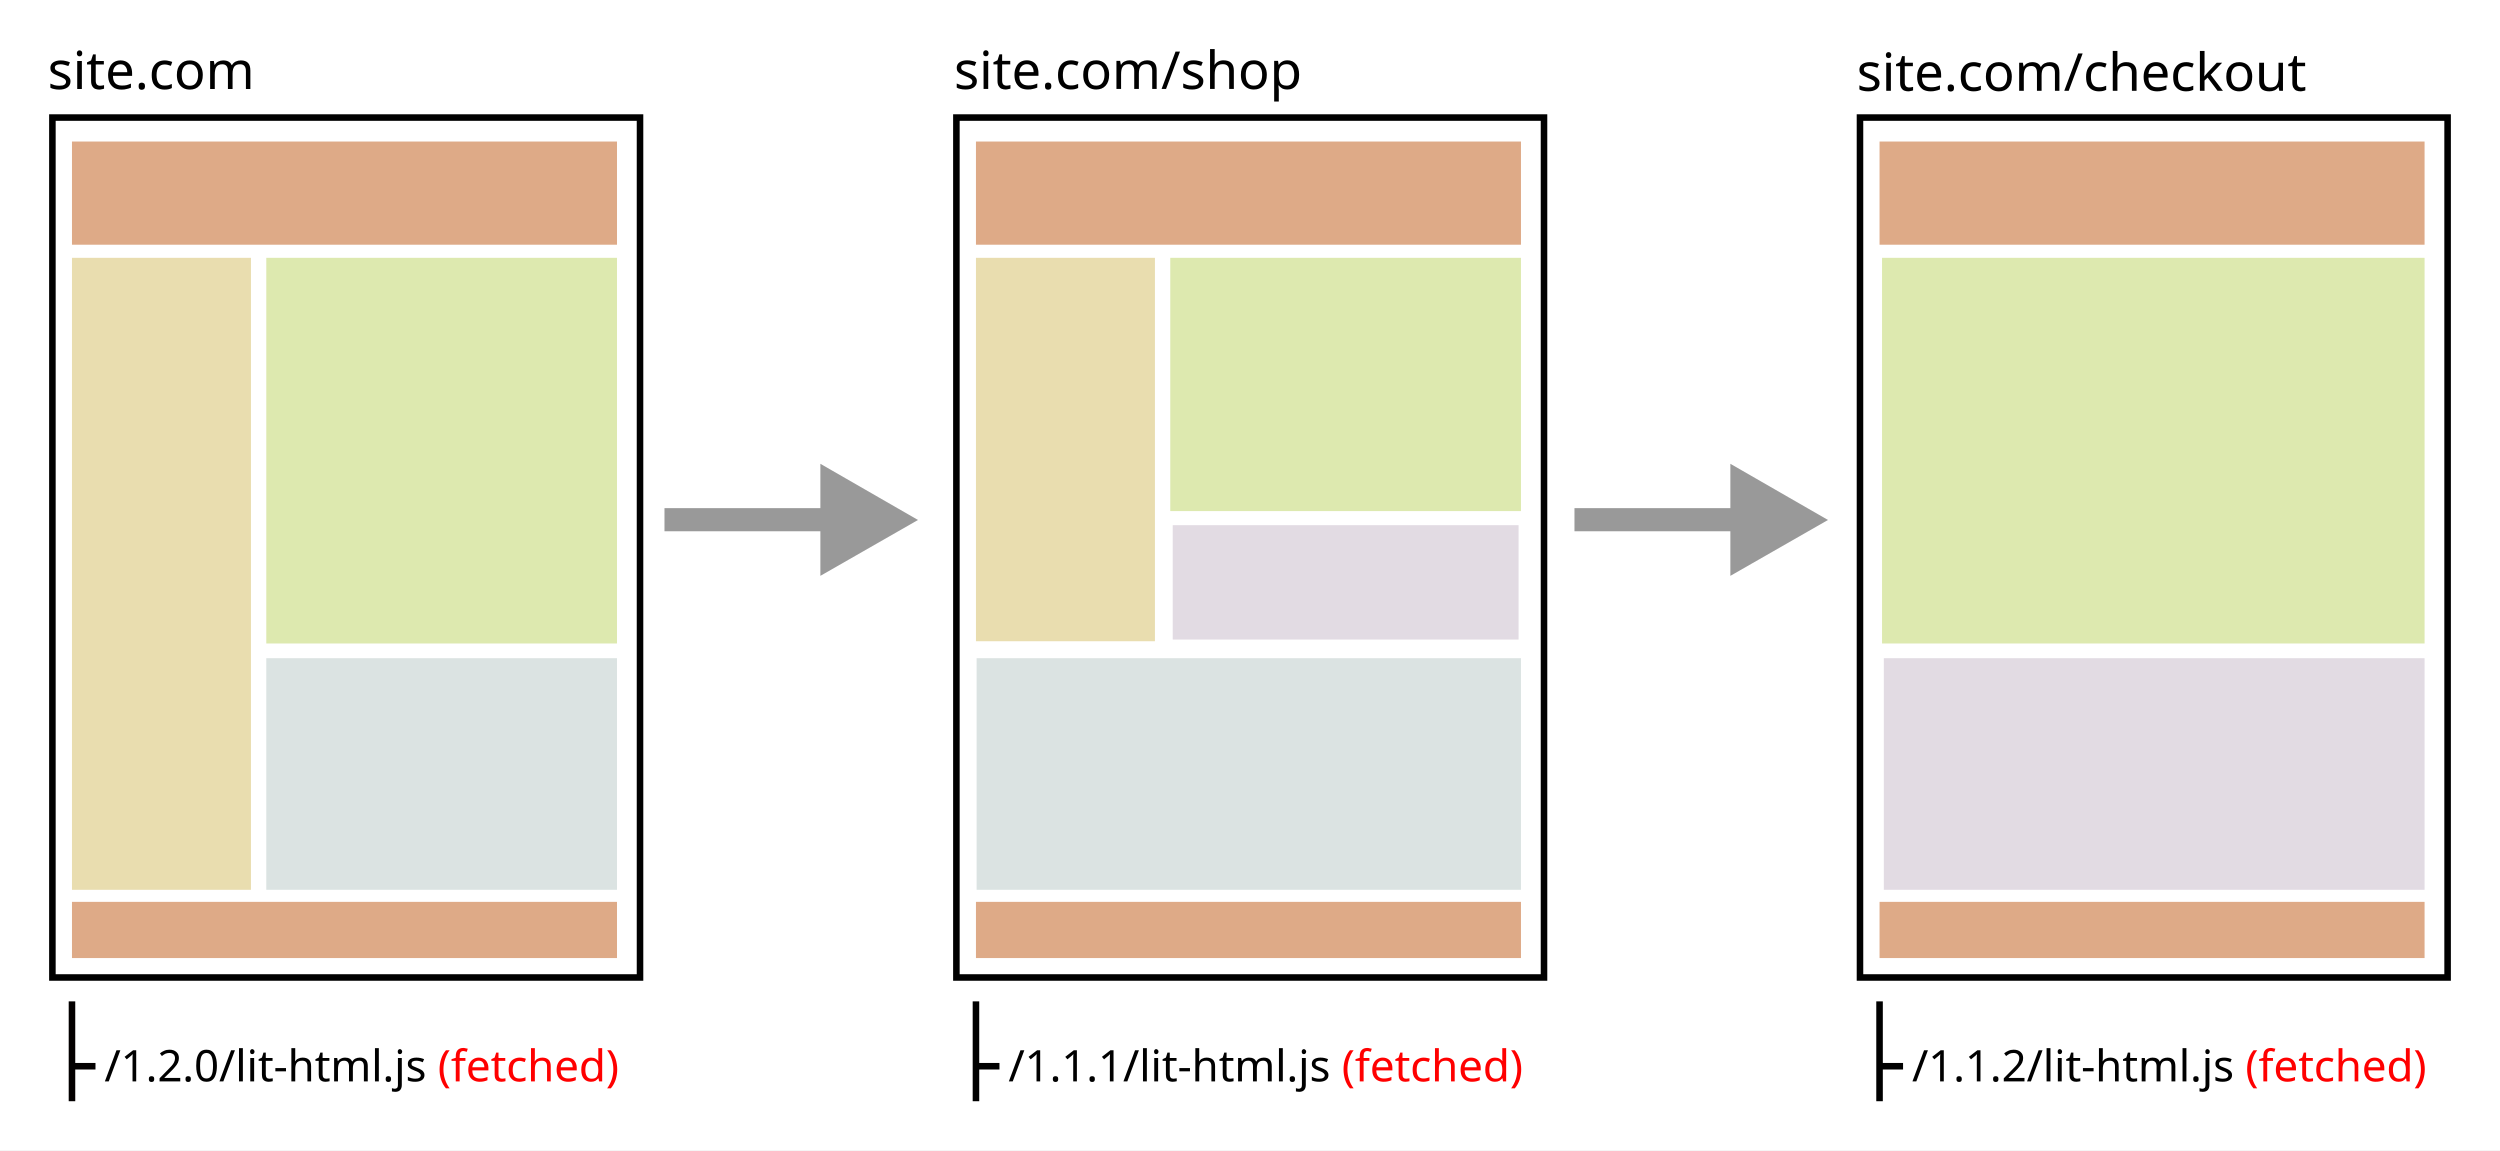
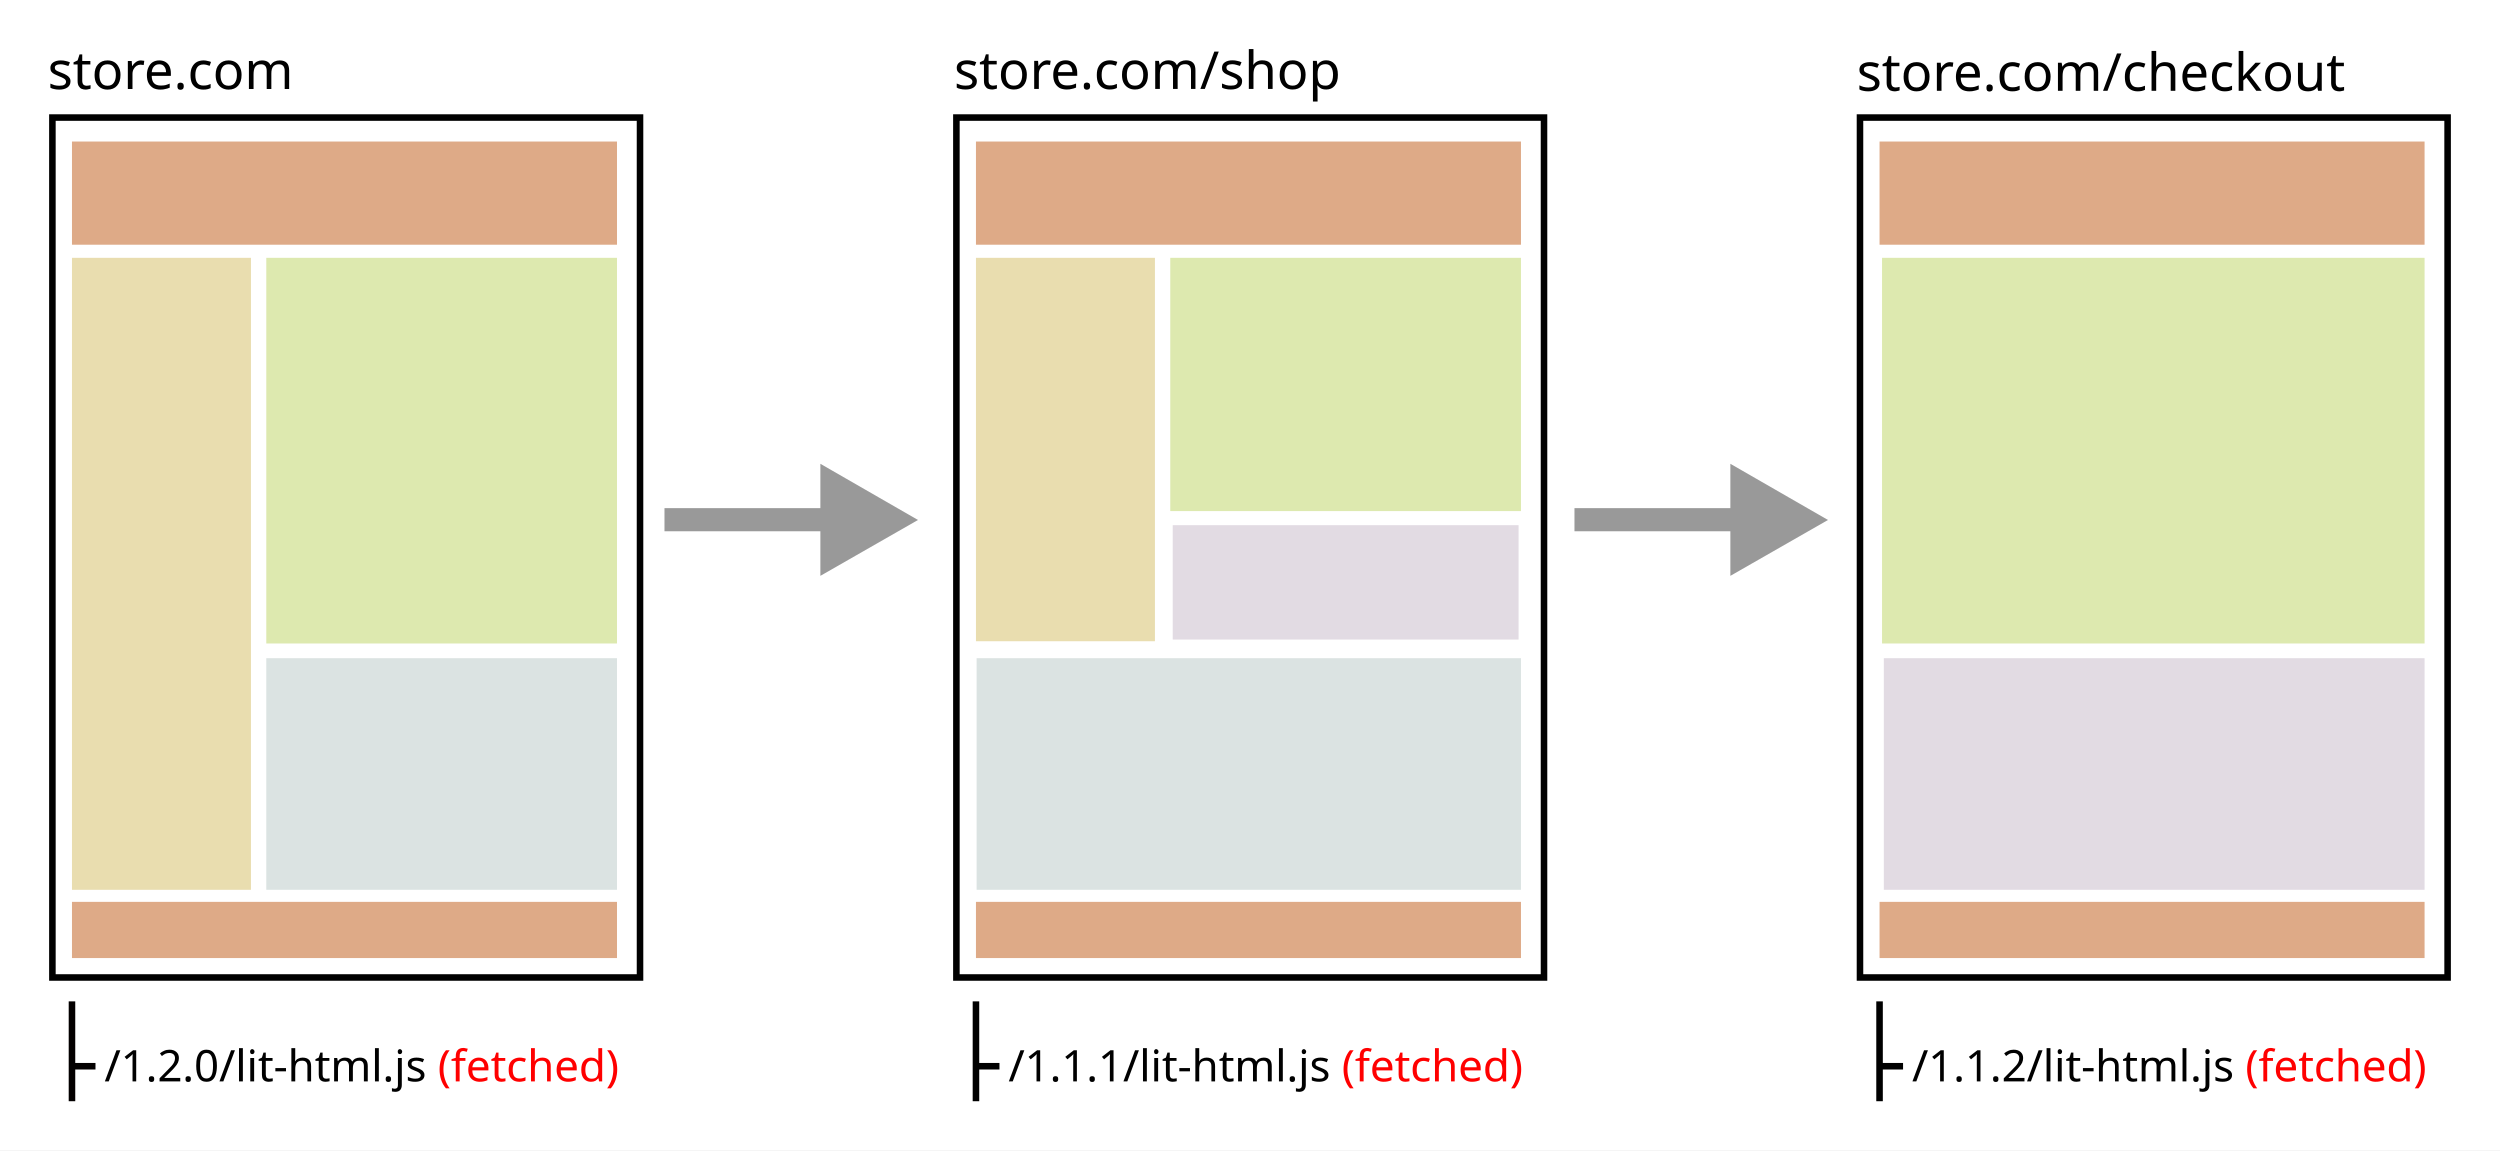
<svg xmlns="http://www.w3.org/2000/svg" width="763.353" height="351.25" viewBox="0 0 201.971 92.935">
  <path fill="#fff" d="M-2e-7 0h201.971v92.935H-2e-7z" />
  <path fill="none" stroke="#000" stroke-miterlimit="51" stroke-width=".529" d="M4.233 9.497h47.473v69.473H4.233z" />
  <path fill="#deaa87" d="M5.815 11.434h44.031v8.336H5.815zM5.815 72.86h44.031v4.54H5.815z" />
  <path fill="#e9ddaf" d="M5.815 20.829h14.459v51.057H5.815z" />
  <path fill="#dde9af" d="M21.513 20.829h28.333v31.157h-28.333z" />
  <path fill="#dbe3e2" d="M21.513 53.174h28.333v18.711h-28.333z" />
  <path stroke="#030000" stroke-width=".529" d="M5.815 80.899v8.067M5.866 86.139h1.848" />
  <text x="14.474" y="255.213" stroke-width=".265" font-family="sans-serif" font-size="10.583" font-weight="400" letter-spacing="0" style="line-height:1.25" transform="translate(-6.03125 -167.8464)" word-spacing="0">
    <tspan x="14.474" y="255.213" font-size="3.528">/1.2.0/lit-html.js <tspan fill="red">(fetched)</tspan>
    </tspan>
  </text>
  <text x="9.883" y="175.038" stroke-width=".265" font-family="sans-serif" font-size="10.583" font-weight="400" letter-spacing="0" style="line-height:1.25" transform="translate(-6.03125 -167.8464)" word-spacing="0">
-     <tspan x="9.883" y="175.038" font-size="4.233">site.com</tspan>
+     <tspan x="9.883" y="175.038" font-size="4.233">store.com</tspan>
  </text>
  <path fill="none" stroke="#000" stroke-miterlimit="51" stroke-width=".529" d="M77.265 9.497h47.473v69.473h-47.473z" />
  <path fill="#deaa87" d="M78.846 11.434h44.031v8.336h-44.031zM78.846 72.86h44.031v4.54h-44.031z" />
  <path fill="#e9ddaf" d="M78.846 20.829h14.459v30.975h-14.459z" />
  <path fill="#dde9af" d="M94.544 20.829h28.333v20.461h-28.333z" />
  <path fill="#dbe3e2" d="M78.9 53.174h43.977v18.711h-43.977z" />
  <path fill="#999" stroke="#000" stroke-width=".529" d="M78.846 80.899v8.067" />
  <path fill="#999" stroke="#000" stroke-width=".529" d="M78.897 86.139h1.848" />
  <text x="87.505" y="255.213" stroke-width=".265" font-family="sans-serif" font-size="10.583" font-weight="400" letter-spacing="0" style="line-height:1.25" transform="translate(-6.03125 -167.8464)" word-spacing="0">
    <tspan x="87.505" y="255.213" font-size="3.528">/1.1.1/lit-html.js <tspan fill="red">(fetched)</tspan>
    </tspan>
  </text>
  <path fill="#e2dbe3" d="M94.743 42.428h27.94v9.241h-27.94z" />
  <text x="83.105" y="175.031" stroke-width=".265" font-family="sans-serif" font-size="10.583" font-weight="400" letter-spacing="0" style="line-height:1.25" transform="translate(-6.03125 -167.8464)" word-spacing="0">
-     <tspan x="83.105" y="175.031" font-size="4.233">site.com/shop</tspan>
+     <tspan x="83.105" y="175.031" font-size="4.233">store.com/shop</tspan>
  </text>
  <path fill="none" stroke="#000" stroke-miterlimit="51" stroke-width=".529" d="M150.265 9.497h47.473v69.473h-47.473z" />
  <path fill="#deaa87" d="M151.846 11.434h44.031v8.336h-44.031zM151.846 72.86h44.031v4.54h-44.031z" />
  <path fill="#dde9af" d="M152.046 20.829h43.832v31.157h-43.832z" />
  <path fill="#e2dbe3" d="M152.191 53.174h43.686v18.711h-43.686z" />
  <path fill="#999" stroke="#000" stroke-width=".529" d="M151.846 80.899v8.067" />
  <path fill="#999" stroke="#000" stroke-width=".529" d="M151.897 86.139h1.848" />
  <text x="160.505" y="255.213" stroke-width=".265" font-family="sans-serif" font-size="10.583" font-weight="400" letter-spacing="0" style="line-height:1.25" transform="translate(-6.03125 -167.8464)" word-spacing="0">
    <tspan x="160.505" y="255.213" font-size="3.528">/1.1.2/lit-html.js <tspan fill="red">(fetched)</tspan>
    </tspan>
  </text>
  <text x="156.032" y="175.177" stroke-width=".265" font-family="sans-serif" font-size="10.583" font-weight="400" letter-spacing="0" style="line-height:1.25" transform="translate(-6.03125 -167.8464)" word-spacing="0">
-     <tspan x="156.032" y="175.177" font-size="4.233">site.com/checkout</tspan>
+     <tspan x="156.032" y="175.177" font-size="4.233">store.com/checkout</tspan>
  </text>
  <path fill="#999" d="M74.163 42.008l-7.887-4.539v3.583h-12.594V42.918h12.594v3.604zM147.68 42.008l-7.887-4.539v3.583h-12.594V42.918h12.594v3.604z" />
</svg>
